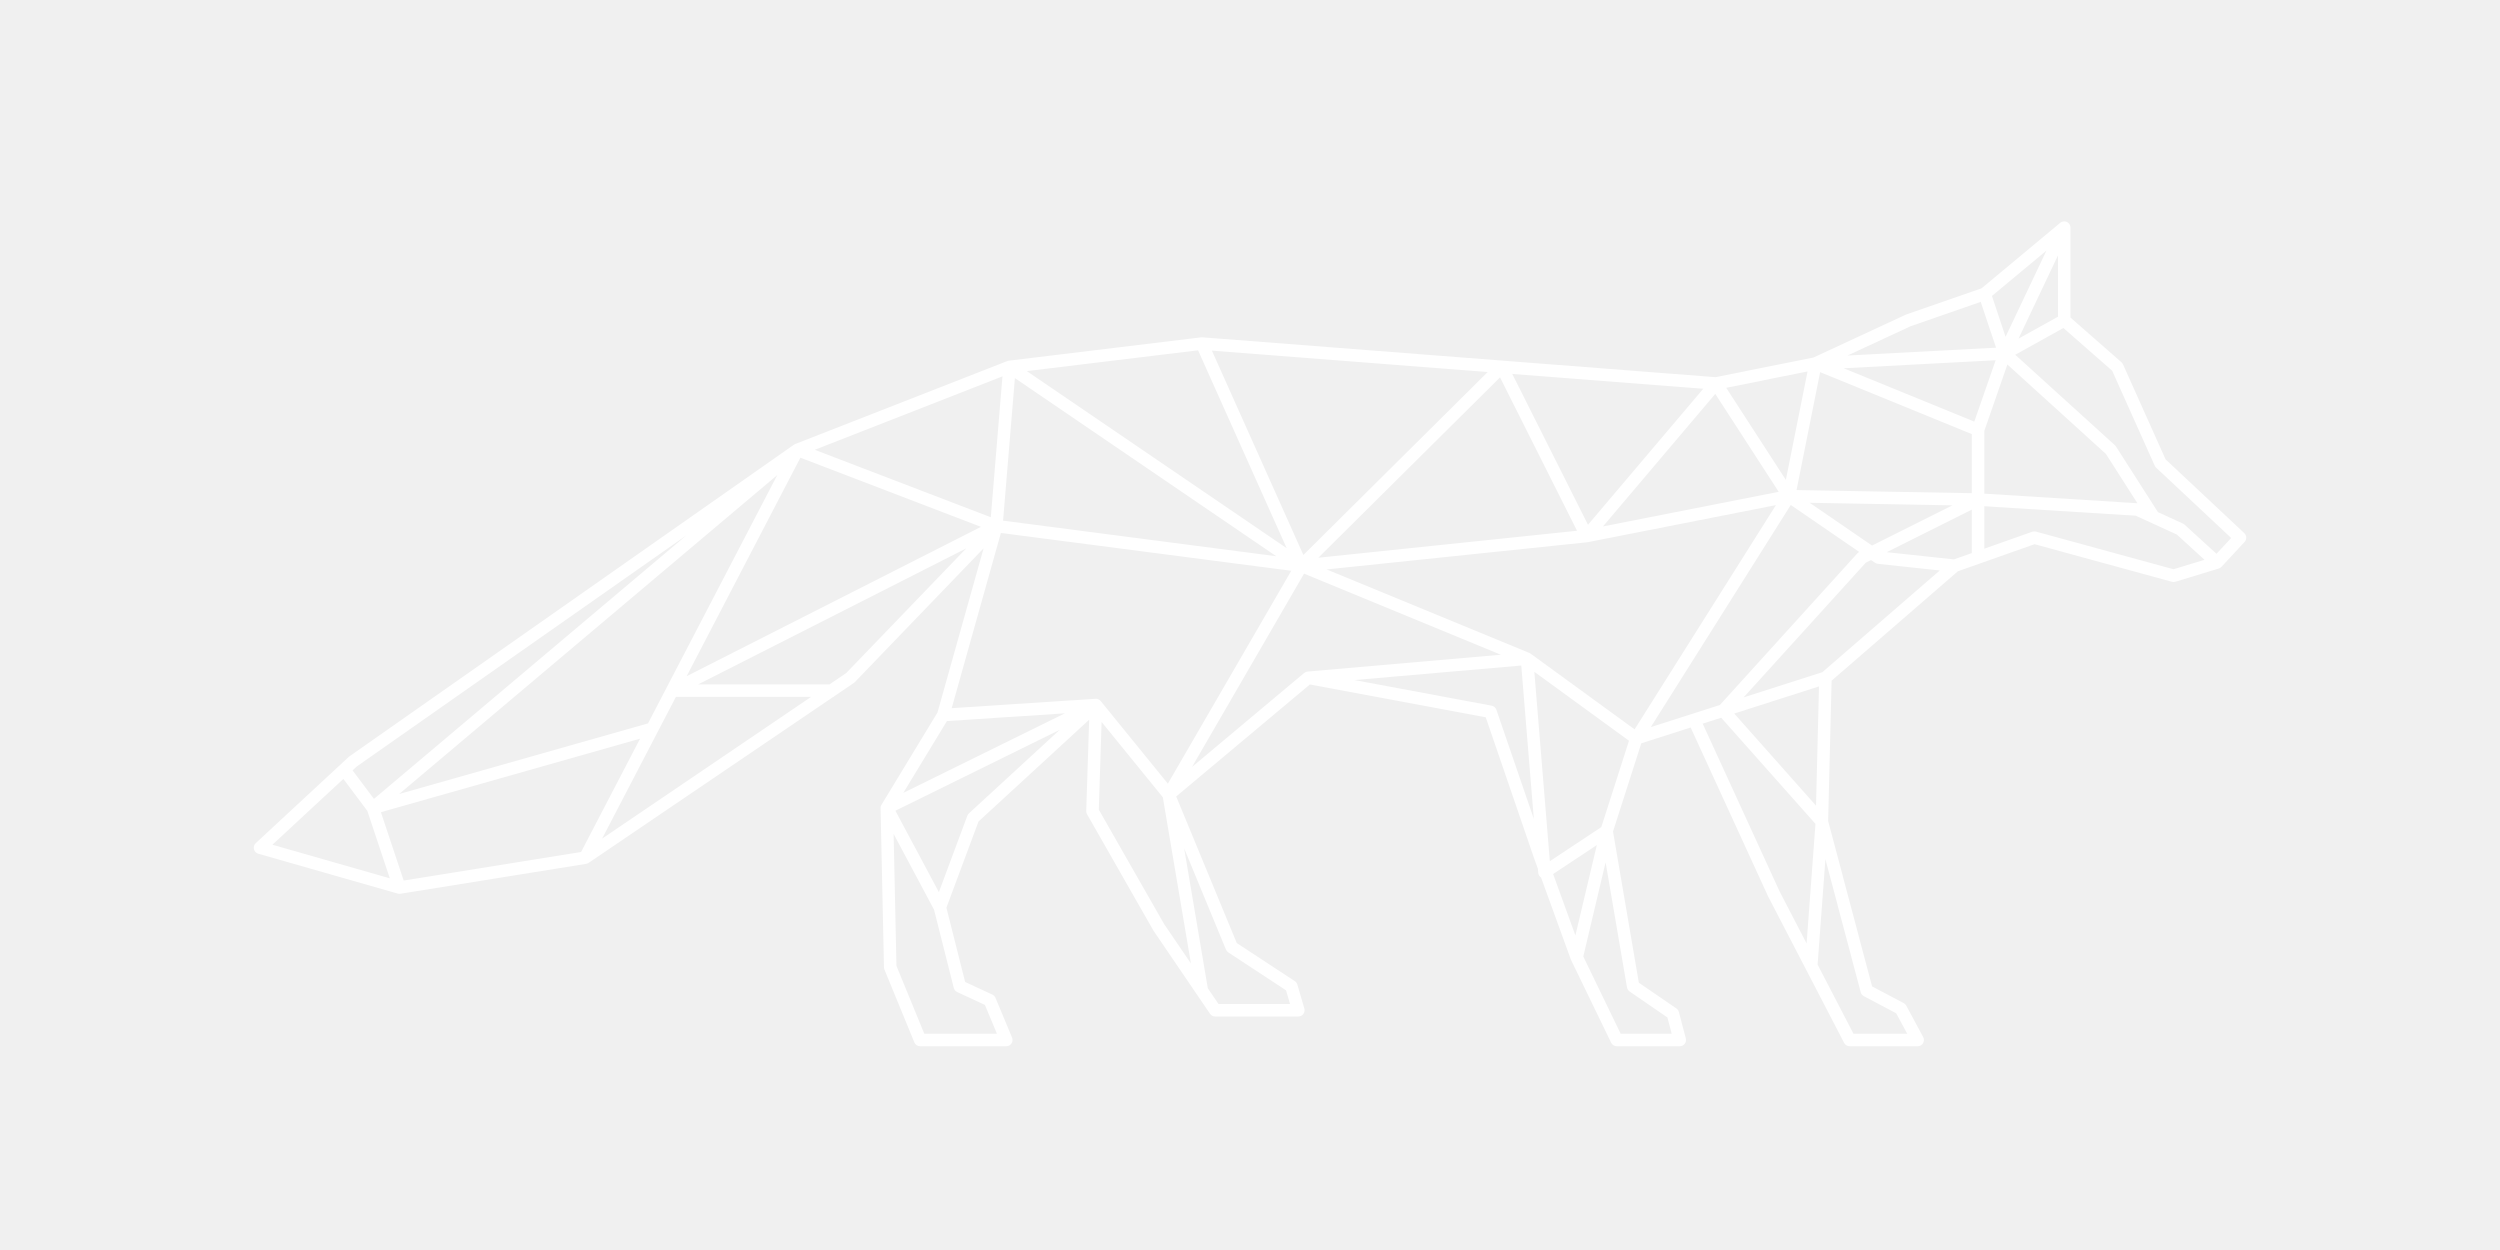
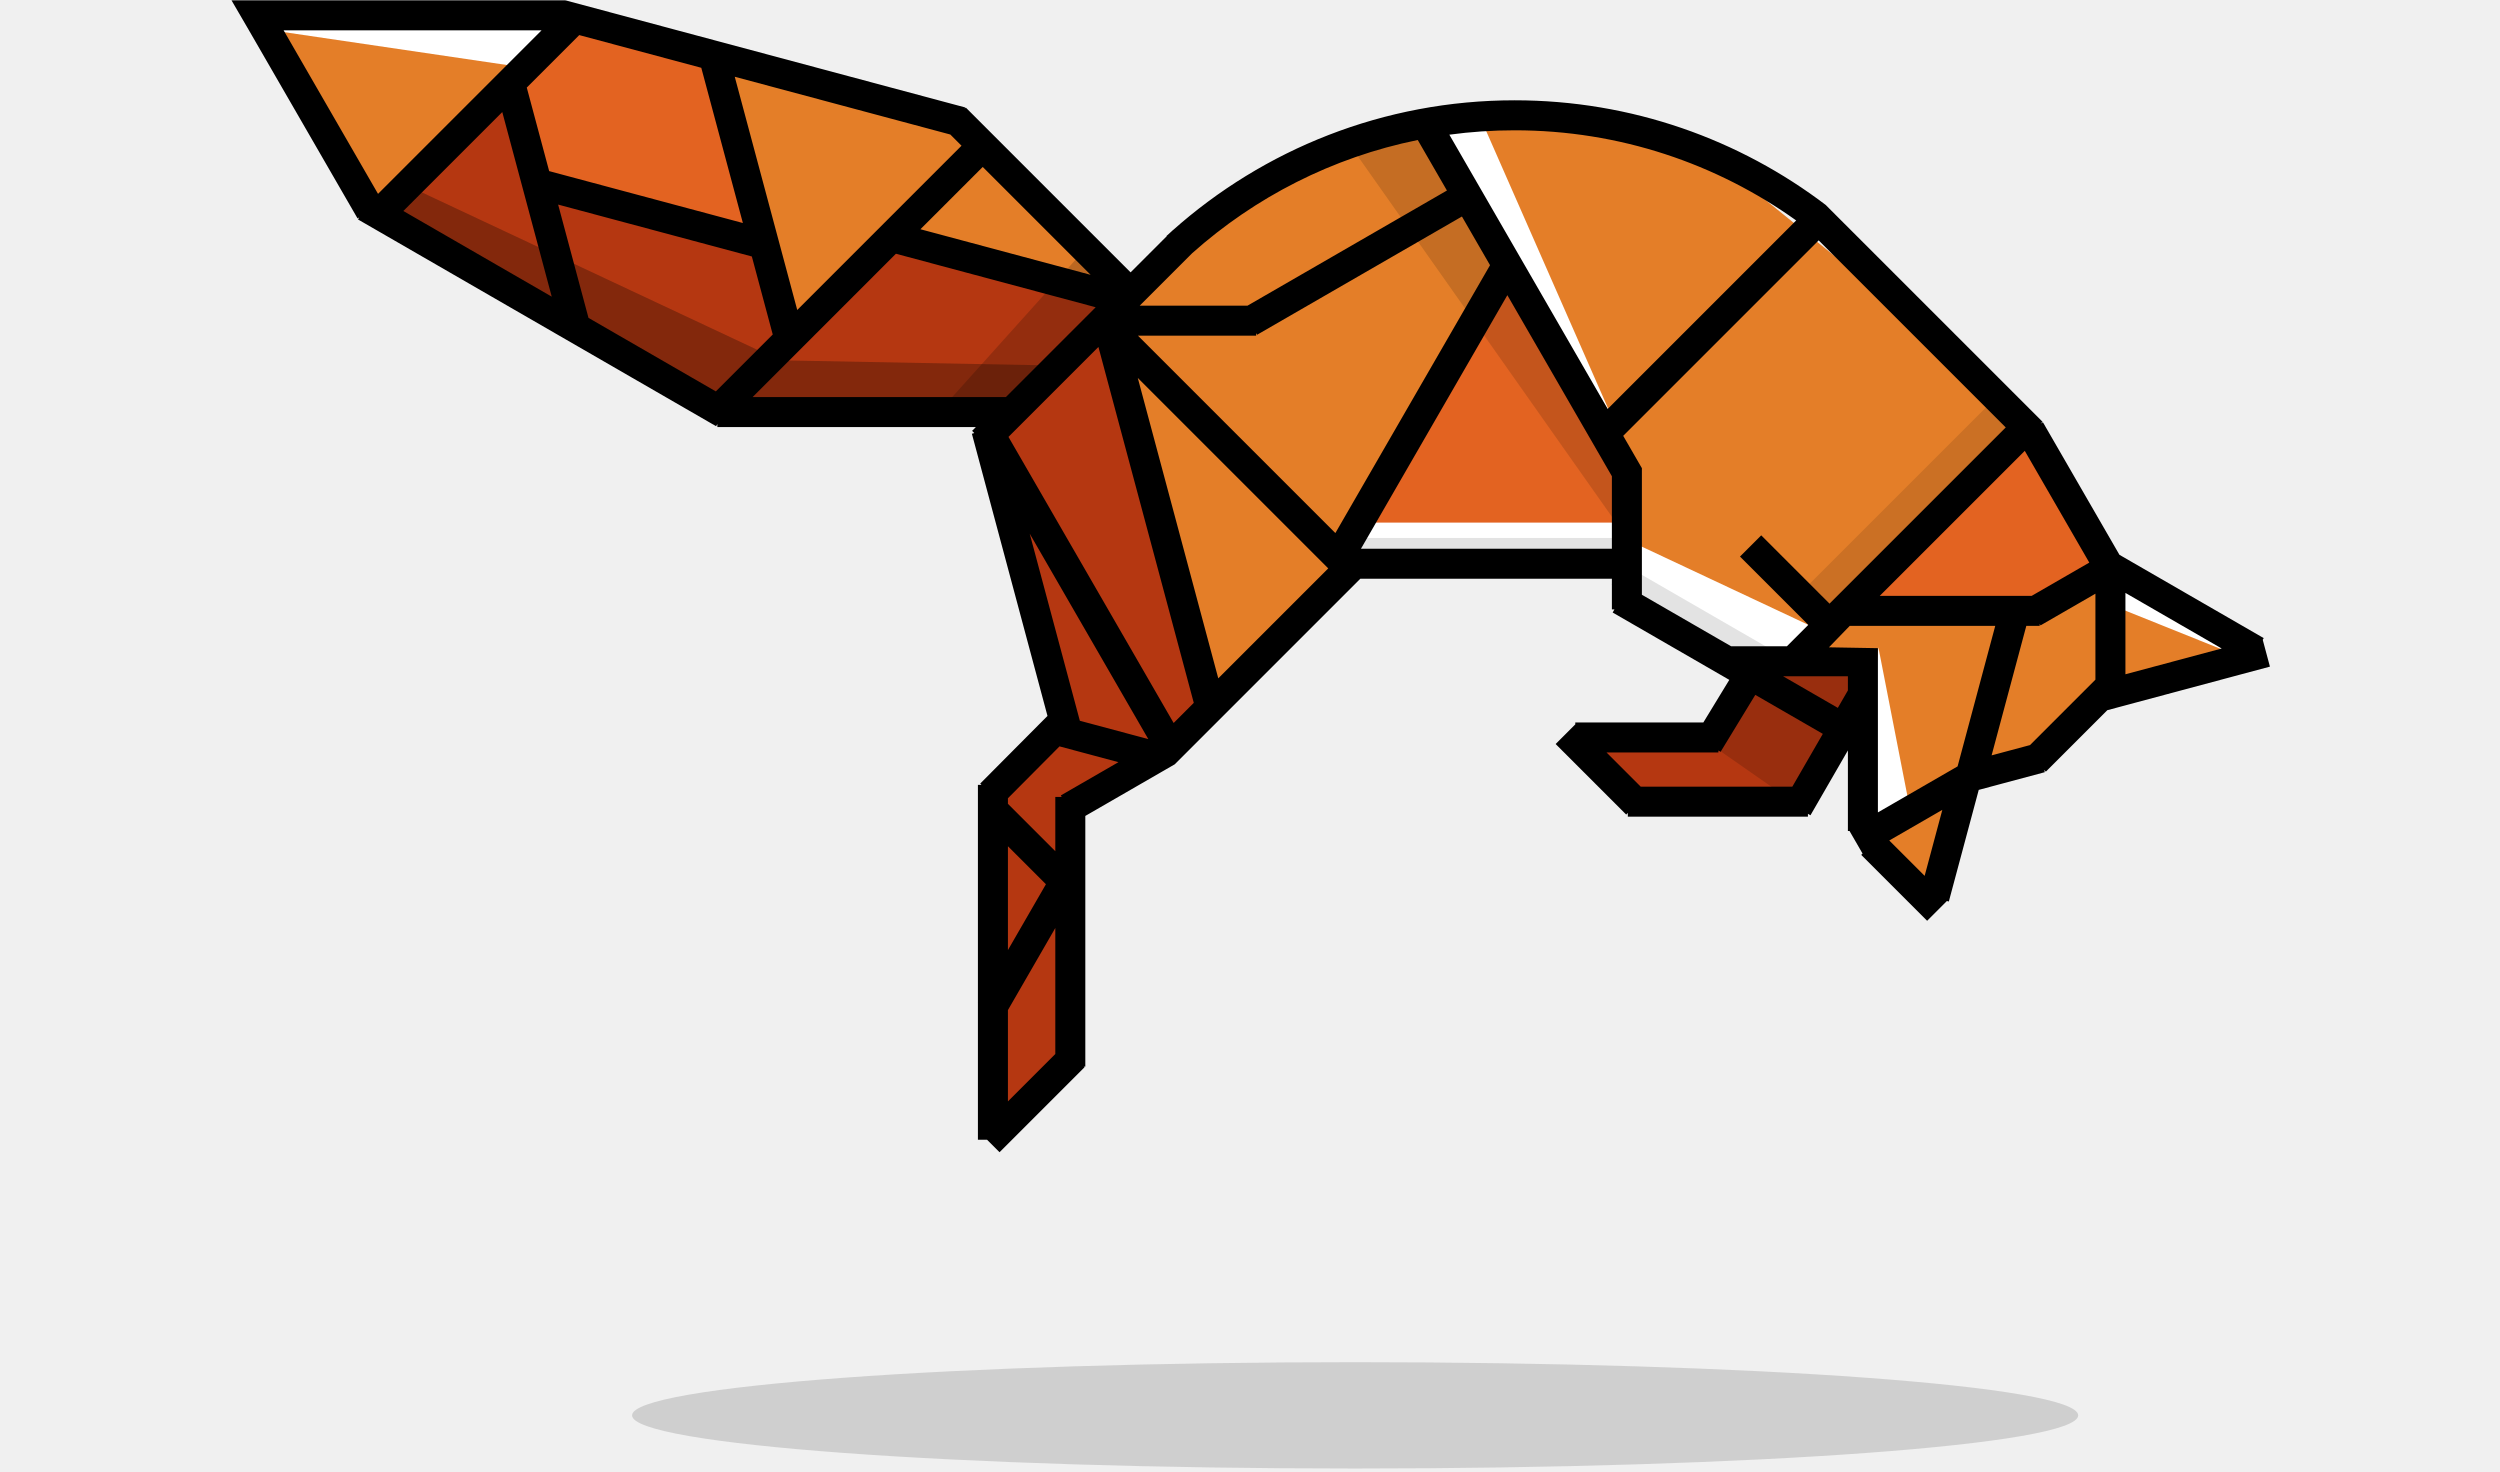
- <svg xmlns="http://www.w3.org/2000/svg" viewBox="0 0 200 100" style="fill: #fff;">
-   <path d="M165.123 17.71a.5.5 0 00-.305.116l-6.297 5.242-6.025 2.092a.5.5 0 00-.047.02l-7.369 3.422-7.836 1.572-41.058-3.188a.5.5 0 00-.098.002l-15.36 1.864a.5.5 0 00-.017.002l-.01.002a.5.5 0 00-.049.007.5.5 0 00-.01.002.5.5 0 00-.029.008.5.5 0 00-.035.014.5.5 0 00-.02.008l-16.925 6.62h-.002a.5.5 0 00-.006.003l-.014.006a.5.5 0 00-.006.002.5.5 0 00-.021.01.5.5 0 00-.018.01.5.5 0 00-.043.025.5.5 0 00-.015.01.5.5 0 00-.02.013l-.016.012L27.95 60.512a.5.5 0 00-.053.043l-7.435 6.895a.5.5 0 00.2.847l11.157 3.19a.5.5 0 00.217.013l14.858-2.393a.5.5 0 00.2-.08l19.573-13.279h.06v-.041l1.579-1.07a.5.5 0 00.08-.067l10.302-10.703L74.999 57l-4.46 7.348a.5.5 0 00-.003.002l-.017.029a.5.5 0 00-.008.012.5.5 0 00-.016.03.5.5 0 00-.02.048.5.5 0 00-.01.027.5.5 0 00-.007.035.5.5 0 00-.008.043.5.5 0 00-.002.026.5.5 0 00-.002.015.5.5 0 000 .014.5.5 0 000 .02l.272 12.736a.5.5 0 00.037.18l2.392 5.824a.5.5 0 00.463.31h6.895a.5.5 0 00.46-.693L79.64 79.83a.5.5 0 00-.251-.262l-2.178-1.011-1.498-5.942 2.568-6.894 8.852-8.143-.235 7.299a.5.5 0 00.067.264l5.299 9.289a.5.5 0 00.021.033l4.516 6.639a.5.5 0 00.412.218h6.654a.5.5 0 00.48-.64l-.556-1.908a.5.5 0 00-.205-.28l-4.645-3.049-4.845-11.726 10.695-8.96 14.068 2.626 3.906 11.39a.5.5 0 00.004.008l.262.719.026.32a.5.5 0 00.228.38l2.377 6.546a.5.5 0 00.02.047l3.209 6.623a.5.5 0 00.449.283h5.043a.5.5 0 00.482-.627l-.555-2.111a.5.5 0 00-.199-.285l-3.004-2.06-2.066-12.093 2.262-7.06 3.949-1.264 6.21 13.543a.5.5 0 00.013.022l6.054 11.666a.5.5 0 00.444.27h5.441a.5.5 0 00.44-.737l-1.352-2.51a.5.5 0 00-.207-.205l-2.528-1.336-3.515-13.236.277-11.223 10.104-8.752 6.133-2.166 10.988 3.008a.5.5 0 00.277-.004l3.461-1.053a.5.5 0 00.223-.136l1.851-1.996a.5.5 0 00-.025-.706l-6.295-5.9-3.406-7.6a.5.5 0 00-.127-.171l-4.074-3.57V18.21a.5.5 0 00-.516-.5zm-1.408 2.337l-3.268 6.896-1.092-3.267zm.924.383v4.906l-3.155 1.752zm-6.182 3.718l1.227 3.668-11.89.627 5.054-2.345zm6.615 2.092l3.9 3.416 3.403 7.592a.5.5 0 00.113.162l6.006 5.63-1.174 1.263-2.554-2.33a.5.5 0 00-.13-.084l-2-.918-3.357-5.25a.5.5 0 00-.086-.102l-7.974-7.238zm-69.226 1.785l7.088 15.83-20.79-14.167zm1.105.024l22.065 1.713-14.745 14.636zm62.7.771l-1.708 4.91-10.45-4.27zm.939.34l7.883 7.154 2.521 3.946-12.25-.766v-5.017zm-15.988.557l-1.735 8.672-4.771-7.366zm1.007.054l12.135 4.958v4.726l-14.02-.25zm-24.629.143l15.28 1.186-9.22 10.882zm-40.783.195l-.933 11.272-14.084-5.397zm39.805.082l6.16 12.27-20.695 2.158zm-38.81.057l20.908 14.25-21.854-2.846zm56.03 1.264l5.075 7.834-14.06 2.771zm-73.19 5.103l14.445 5.533-23.545 11.948zm-1.85 1.39L53.355 54.96a.5.5 0 00-.06.117l-1.455 2.795-19.91 5.65zm82.59 2.218l11.423.205-6.431 3.217zm-1.51.175l5.478 3.758-.008.004a.5.5 0 00-.146.111l-10.998 12.13-5.526 1.769zm-1.188.01l-11.306 17.94-8.291-6.035a.5.5 0 00-.024-.018.5.5 0 00-.015-.012.5.5 0 00-.026-.015.5.5 0 00-.017-.01.5.5 0 00-.028-.014.5.5 0 00-.017-.008h-.002l-16.217-6.681 20.85-2.174a.5.5 0 00.05-.008zm16.67.09l12.111.756 3.293 1.51 2.213 2.021-2.482.754-11-3.01a.5.5 0 00-.299.01l-3.836 1.356zm-1 .274v3.476l-1.432.504-5.375-.578zm-77.672 1.865l23.229 3.025-9.873 17.03-5.338-6.567a.5.5 0 00-.006-.008.5.5 0 00-.055-.062.5.5 0 00-.035-.033.5.5 0 00-.006-.006.5.5 0 00-.123-.075.5.5 0 00-.004-.002.5.5 0 00-.09-.027.5.5 0 00-.007-.002.5.5 0 00-.043-.006.5.5 0 00-.006 0 .5.5 0 00-.055-.002.5.5 0 00-.02.002.5.5 0 00-.033.002l-11.472.75zm-25.166.195l-24.992 21.08-1.709-2.281.346-.32zM77.3 43.87L67.7 53.84l-1.34.91H55.854zm72.383.934l.316.217a.5.5 0 00.23.084l4.952.533-9.393 8.138-6.299 2.016 9.776-10.78zm-45.358 1.088l15.744 6.488-15.46 1.346a.5.5 0 00-.28.115l-8.967 7.514zm17.377 7.35l1.004 12.269-2.994-8.729a.5.5 0 00-.383-.328l-10.982-2.05zm1.045.503l7.572 5.514-2.214 6.908-4.118 2.729zm22.772 1.168l-.237 9.541-6.543-7.37zm-91.446.836H64.89l-16.721 11.34zm31.121 1.316l-12.93 6.366 3.49-5.746zm52.502.352l7.541 8.492-.709 9.567-2.16-4.162-6.154-13.422zm-49.568.34l4.898 6.025 2.248 13.295-2.15-3.16-5.22-9.146zm-3.352.63l-7.26 6.68a.5.5 0 00-.13.194l-2.276 6.111-3.478-6.514zm-33.57.706l-4.72 9.066-14.19 2.285-1.822-5.468zM27.47 62.314l1.916 2.557 1.797 5.393-9.391-2.686zm44.02 4.403l3.232 6.054 1.58 6.262a.5.5 0 00.273.33l2.219 1.032.96 2.304h-5.81l-2.228-5.428zm56.257.887l-1.715 7.23-1.783-4.912zm-33.014.269l3.344 8.094a.5.5 0 00.188.226l4.619 3.034.318 1.093H97.48l-.856-1.26zm51.3.863l2.825 10.645a.5.5 0 00.25.314l2.586 1.368.883 1.636h-4.299l-2.87-5.531zm-17.585.248l1.711 10.008a.5.5 0 00.21.328l3.023 2.076.343 1.303h-4.082l-2.99-6.178z" />
+ <svg xmlns="http://www.w3.org/2000/svg" width="100%" height="100%" viewBox="0 0 790 465" version="1.1" xml:space="preserve" style="fill-rule:evenodd;clip-rule:evenodd;stroke-linejoin:round;stroke-miterlimit:2;">
+   <rect id="shiny_semantic" x="0.86" y="0.099" width="788.726" height="463.956" style="fill:none;" />
+   <clipPath id="_clip1">
+     <rect x="0.86" y="0.099" width="788.726" height="463.956" />
+   </clipPath>
+   <g clip-path="url(#_clip1)">
+     <rect id="retreat-logo" x="0.86" y="364.055" width="519.685" height="519.685" style="fill:none;" />
+     <ellipse cx="428.219" cy="447.251" rx="228.484" ry="16.804" style="fill-opacity:0.14;" />
+     <path d="M671.555,218.106l39.921,-11.076l-6.76,-6.557l-38.871,-22.11l-34.163,-55.335l-88.374,-71.673l-56.979,-16.751l-49.063,6.471l-45.377,23.043l-34.141,26.513l-53.551,-52.601l-128.857,-32.818l-93.055,0.368l37.876,60.601l107.98,64.34l87.861,0.804l0.148,12.158l18.972,81.815l-18.931,23.386l-2.388,104.213l25.096,-16.798l-0.056,-80.546l30.658,-19.363l57.765,-58.698l88.642,0.035l-3.603,14.419l35.894,17.489l2.232,7.357l-8.474,15.371l-42.77,0.231l17.758,22.343l48.953,-1.435l16.875,-23.311l7.217,4.59l0.742,24.791l10.054,21.018l10.045,4.303l8.314,-26.971l4.348,-13.352l15.316,-2.702l17.351,-13.913l15.395,-9.649Z" style="fill:#e47e28;" />
+     <path d="M83.206,9.186l82.978,12.244l6.171,-13.4l-89.149,1.156Z" style="fill:#fff;" />
+     <path d="M706.435,206.943c-0,0 -35.648,-14.318 -35.648,-14.318l-0.389,-9.482l36.037,23.8Z" style="fill:#fff;" />
+     <path d="M509.025,131.042l-40.28,-91.647l-14.107,1.85l54.387,89.797Z" style="fill:#fff;" />
+     <path d="M572.437,197.93l-55.299,-25.975l-2.287,17.971l45.392,23.369l12.194,-15.365Z" style="fill:#fff;" />
+     <path d="M603.991,257.914l-10.422,-53.363l-4.973,53.61l15.395,-0.247Z" style="fill:#fff;" />
+     <path d="M590.457,209.856l-34.364,0.458l-15.381,23.941l-37.124,0.113l-4.12,6.833l25.662,13.836l42.526,-1.354l22.801,-43.827Z" style="fill:#b53711;" />
+     <path d="M568.978,255.037l-26.978,-18.823l13.676,-26.358l34.781,0l-0,16.531l-21.479,28.65Z" style="fill-opacity:0.16;" />
+     <path d="M228.43,18.325l11.243,55.98l-72.959,-16.412l-4.963,-33.821l19.908,-17.711l46.771,11.964" style="fill:#e36321;" />
+     <path d="M663.094,179.054l-21.545,12.232l-53.48,-0.8l51.426,-57.937l23.599,46.505Z" style="fill:#e36321;" />
+     <path d="M476.25,86.044l-51.399,89.814l87.387,3.196l1.734,-35.361l-37.722,-57.649Z" style="fill:#e36321;" />
+     <path d="M509.598,165.133l-78.769,-0l-4.943,11.784l85.718,-2.248l-2.006,-9.536Z" style="fill:#fff;" />
+     <rect x="420.992" y="169.999" width="92.98" height="6.582" style="fill-opacity:0.11;" />
+     <path d="M560.157,205.515l-3.744,6.486l-47.192,-27.246l3.745,-6.486l47.191,27.246Z" style="fill-opacity:0.11;" />
+     <path d="M629.437,126.873l7.886,7.885l-58.776,58.776l-7.886,-7.885l58.776,-58.776Z" style="fill-opacity:0.11;" />
+     <path d="M426.099,45.159l87.873,124.677l0,9.218l0,-33.353l-60.658,-105.368l-27.215,4.826Z" style="fill-opacity:0.14;" />
+     <path d="M337.655,334.49l0.277,-77.938l43.029,-32.81l-28.028,-119.997l-4.227,-13.282l-61.988,-16.928l-34.241,30.969l-14.15,-30.317l-67.925,-13.349l-9.341,-29.589l-40.709,35.905l107.032,64.69l86.234,-2.286l5.901,37.469l15.313,59.001l-22.171,24.926l0.558,105.638l24.436,-22.102" style="fill:#b53711;" />
+     <path d="M331.512,115.466l-85.133,-1.606l-115.56,-54.234l-8.214,9.494l108.668,62.349l87.708,1.187l12.531,-17.19Z" style="fill-opacity:0.28;" />
+     <path d="M342.42,79.236l-46.529,51.806l24.149,0l37.629,-38.749l-15.249,-13.057Z" style="fill-opacity:0.18;" />
+     <path d="M113.504,68.71l-0.522,0.301l-34.532,-59.812l-5.3,-9.1l105.559,-0l0,0.201l0.048,-0.175l126.208,33.817l-0.094,0.352l0.312,-0.312l52.082,52.082l11.436,-11.435l-0.072,-0.078c0.528,-0.484 1.058,-0.965 1.592,-1.442l0.283,-0.284l0.016,0.017c28.753,-25.592 66.63,-41.148 108.112,-41.148c36.989,-0 71.112,12.369 98.455,33.192l-0.02,0.027l68.36,68.36l-0.575,0.575l0.713,-0.411l24.181,41.884l45.587,26.319l-0.309,0.535l2.272,8.479l-51.383,13.768l-19.416,19.416l-0.535,-0.535l0.19,0.708l-20.87,5.592l-9.453,35.278l-0.606,-0.162l-6.25,6.25l-20.825,-20.825l0.42,-0.42l-4.121,-7.138l-0.512,-0l0,-25.449l-11.828,20.487l-0.801,-0.462l0,0.897l-56.913,-0l-0,-1.176l-0.519,0.519l-22.291,-22.291l6.208,-6.208l-0,-0.613l40.471,-0l8.197,-13.453l-36.859,-21.28l0.565,-0.978l-0.81,-0l-0,-9.693l-79.5,0l-58.577,58.577l-0.031,-0.031l0.032,0.055l-28.319,16.349l0,79.203l-0.496,0l0.227,0.226l-26.836,26.836l-3.953,-3.953l-2.881,-0l0,-43.449l-0.023,-0.013l0.023,-0.04l0,-68.618l1.135,-0l-0.414,-0.412l21.263,-21.384l-23.893,-89.171l0.561,-0.151l0.174,-0.1l-0.663,-0.664l1.196,-1.196l-81.692,-0l-0,-0.959l-0.399,0.69l-113.155,-65.33l0.37,-0.641Zm-23.885,-59.13l29.839,51.683l51.683,-51.683l-81.522,0Zm210.681,32.929l-68.119,-18.253l19.748,73.701l51.91,-51.91l-3.539,-3.538Zm-78.694,-21.087l-38.564,-10.333l-16.581,16.581l7.074,26.401l61.214,16.402l-13.143,-49.051Zm123.037,65.429l-34.099,-34.099l-19.688,19.687l53.787,14.412Zm32.093,-6.848l-16.583,16.583l34.065,0l63.012,-36.38l-9.217,-15.965c-27.012,5.487 -51.452,18.089 -71.277,35.762Zm190.855,-10.342c-25.088,-17.931 -55.8,-28.486 -88.959,-28.486c-7,0 -13.891,0.471 -20.643,1.382l50.038,86.668l59.564,-59.564Zm66.223,65.409l-59.111,-59.112l-61.768,61.768l5.787,10.023l-0.101,0.057l0.216,0l-0,40.135l28.191,16.276l17.638,0l6.758,-6.757l-21.587,-21.587l6.704,-6.705l21.588,21.587l55.685,-55.685Zm26.402,42.708l-20.388,-35.313l-45.833,45.833l48.001,-0l18.22,-10.52Zm41.837,27.144l-30.419,-17.563l-0,25.713l30.419,-8.15Zm-60.575,30.525l20.674,-20.674l-0,-27.164l-17.339,10.011l-0.275,-0.476l-0,0.636l-4.225,-0l-10.964,40.917l12.129,-3.25Zm-33.292,41.325l5.589,-20.858l-16.767,9.68l11.178,11.178Zm-14.769,-20.053l25.182,-14.539l11.897,-44.4l-45.983,-0l-6.562,6.771l15.466,0.272l0,51.896Zm-9.482,-38.546l0,-4.474l-20.484,0l17.301,9.989l3.183,-5.515Zm-17.553,30.404l9.629,-16.678l-21.339,-12.319l-10.966,17.998l-0.69,-0.42l-0,0.614l-35.362,-0l10.805,10.805l47.923,-0Zm-57.027,-75.172l-0,-22.916l-33.032,-57.213l-46.262,80.129l79.294,-0Zm-138.485,55.057l6.363,-6.364l-30.133,-112.459l-28.423,28.423l52.193,90.4Zm14.105,-14.106l34.748,-34.747l-60.185,-60.185l25.437,94.932Zm-49.476,37.477l-0.276,-0.478l18.203,-10.51l-18.619,-4.989l-16.304,16.396l-0,1.751l14.975,14.975l0,-17.145l2.021,-0Zm-2.021,81.236l0,-39.821l-14.975,25.938l-0,28.858l14.975,-14.975Zm-14.975,-65.657l-0,32.811l12.009,-20.801l-12.009,-12.01Zm6.892,-98.752l15.836,59.101l21.632,5.796l-37.468,-64.897Zm-87.567,-43.192l80.034,-0l28.373,-28.374l-63.121,-16.913l-45.286,45.287Zm-110.37,-58.796l46.892,27.073l-15.631,-58.334l-31.261,31.261Zm58.505,33.778l40.241,23.233l17.983,-17.984l-6.605,-24.65l-61.213,-16.402l9.594,35.803Zm210.975,4.8l-0,0.818l-37.347,-0l62.382,62.382l48.876,-84.655l-8.878,-15.378l-64.724,37.369l-0.309,-0.536Z" />
+   </g>
</svg>
